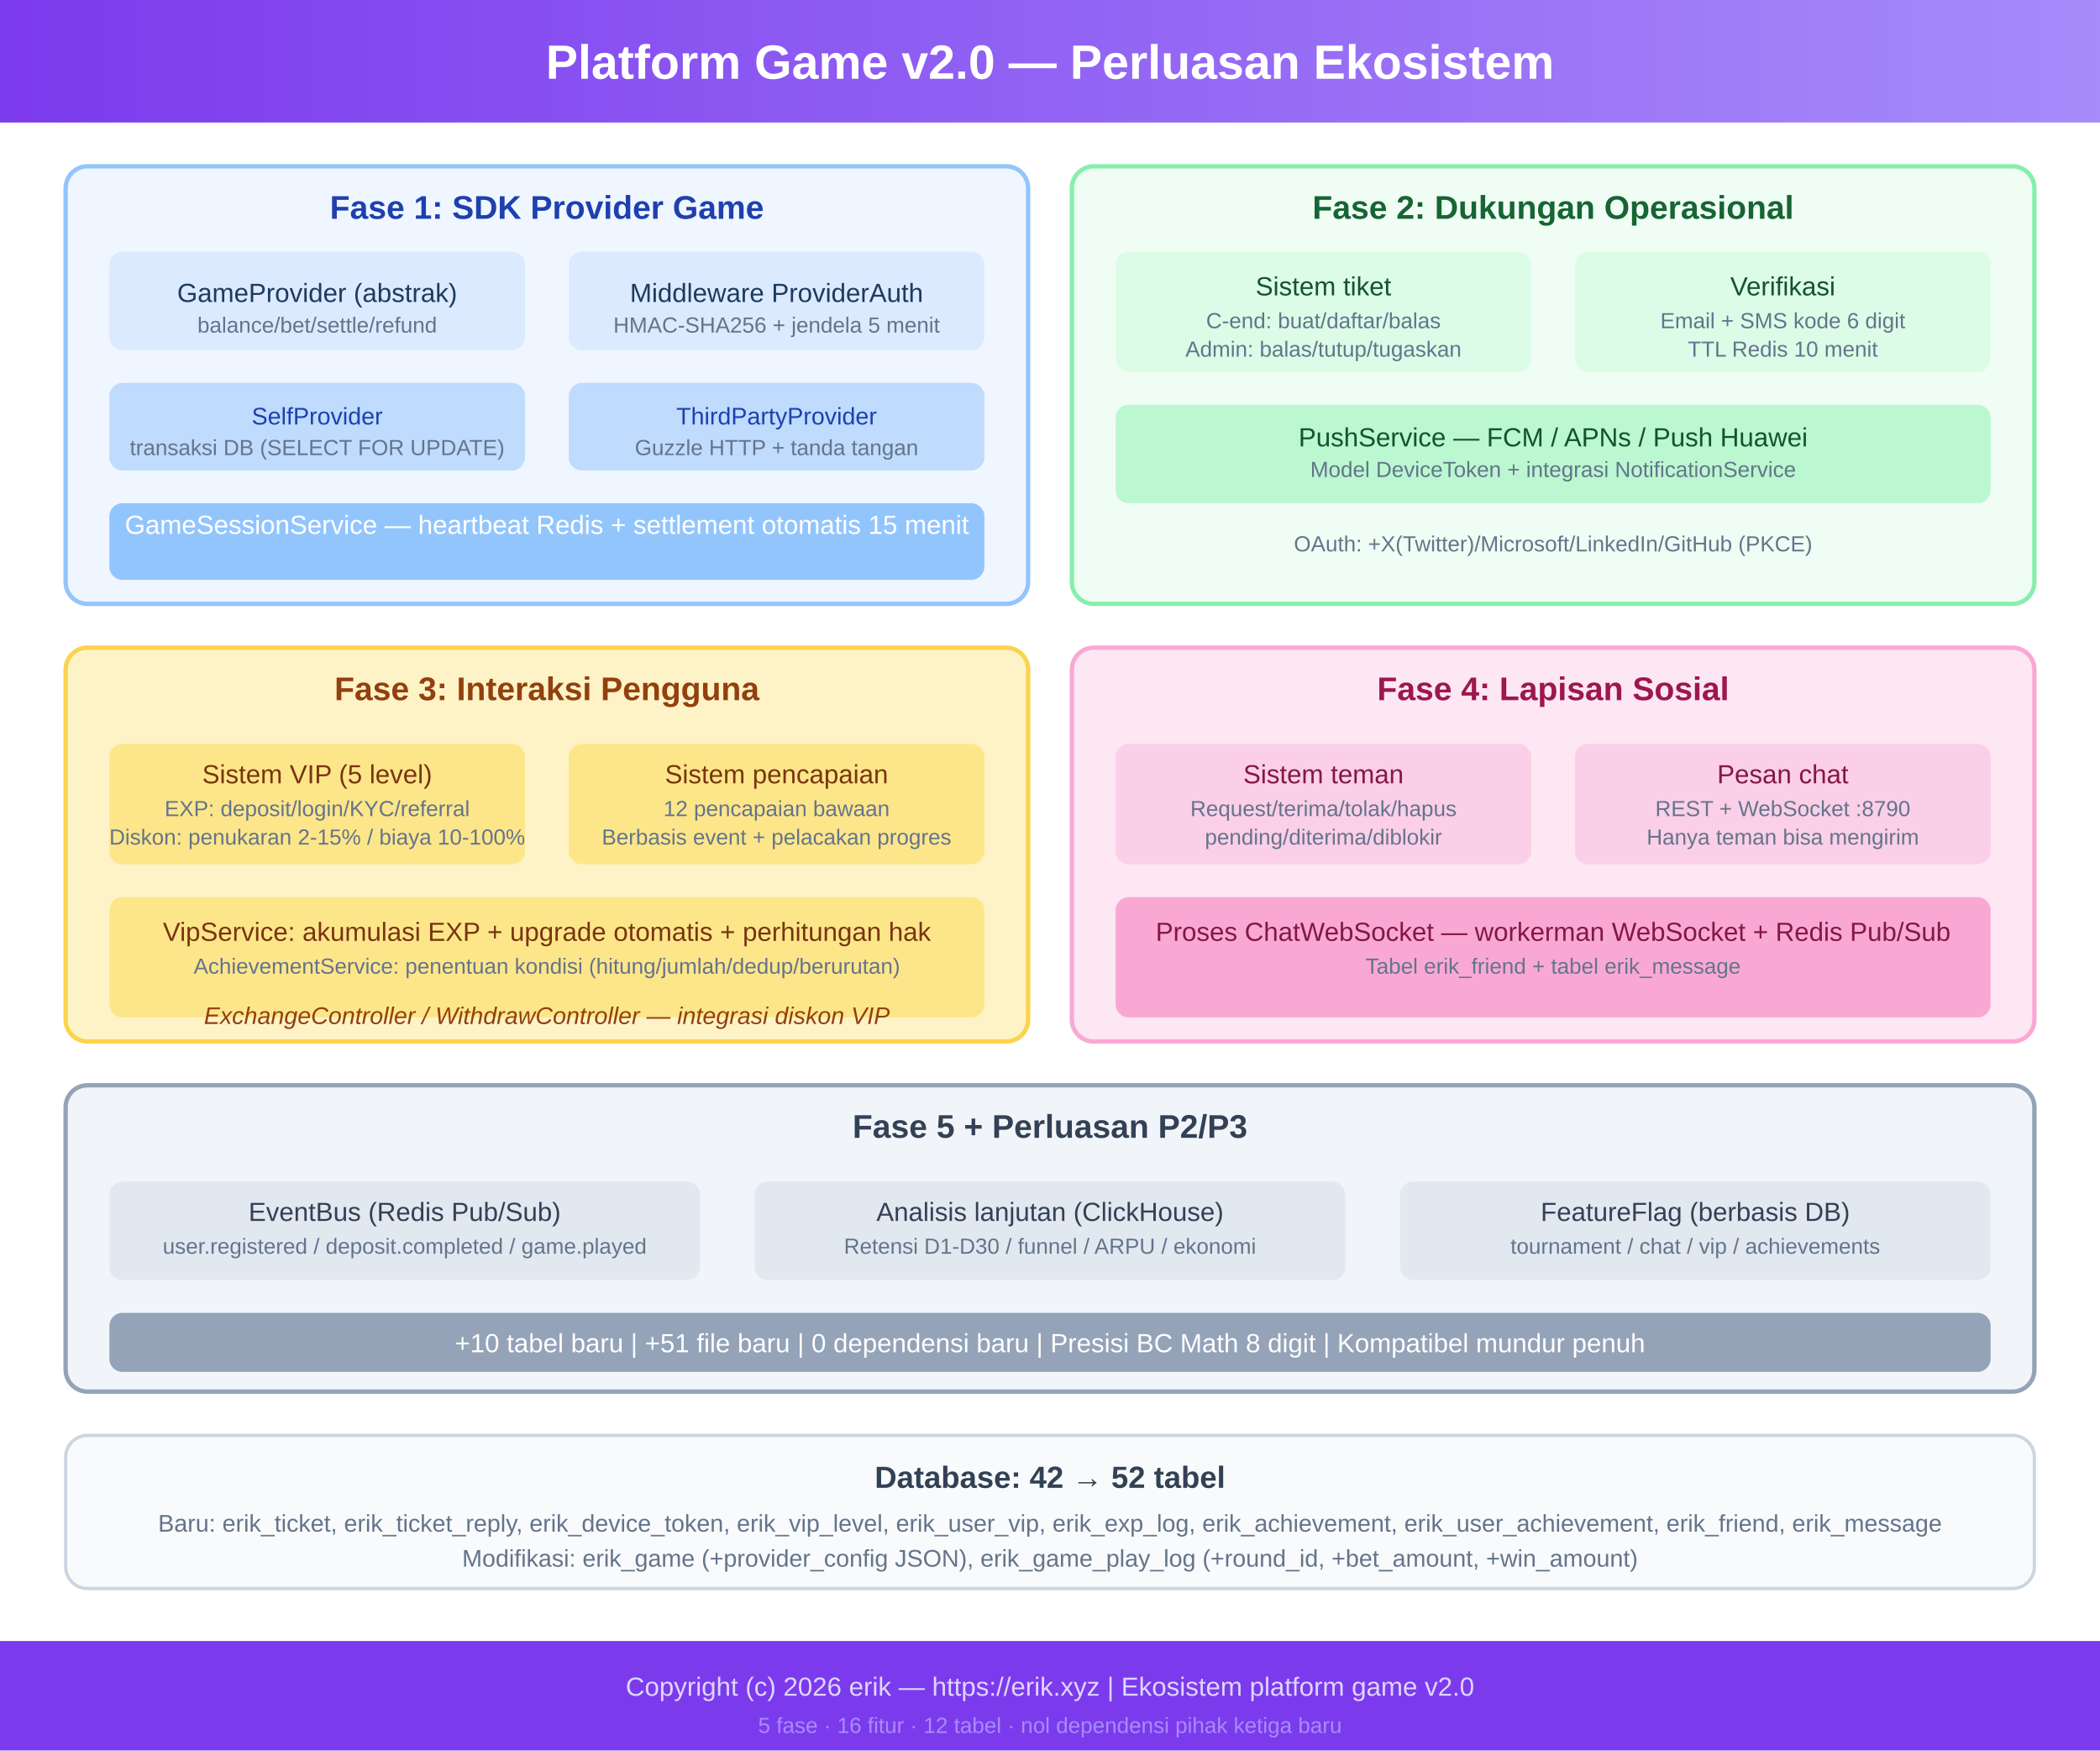
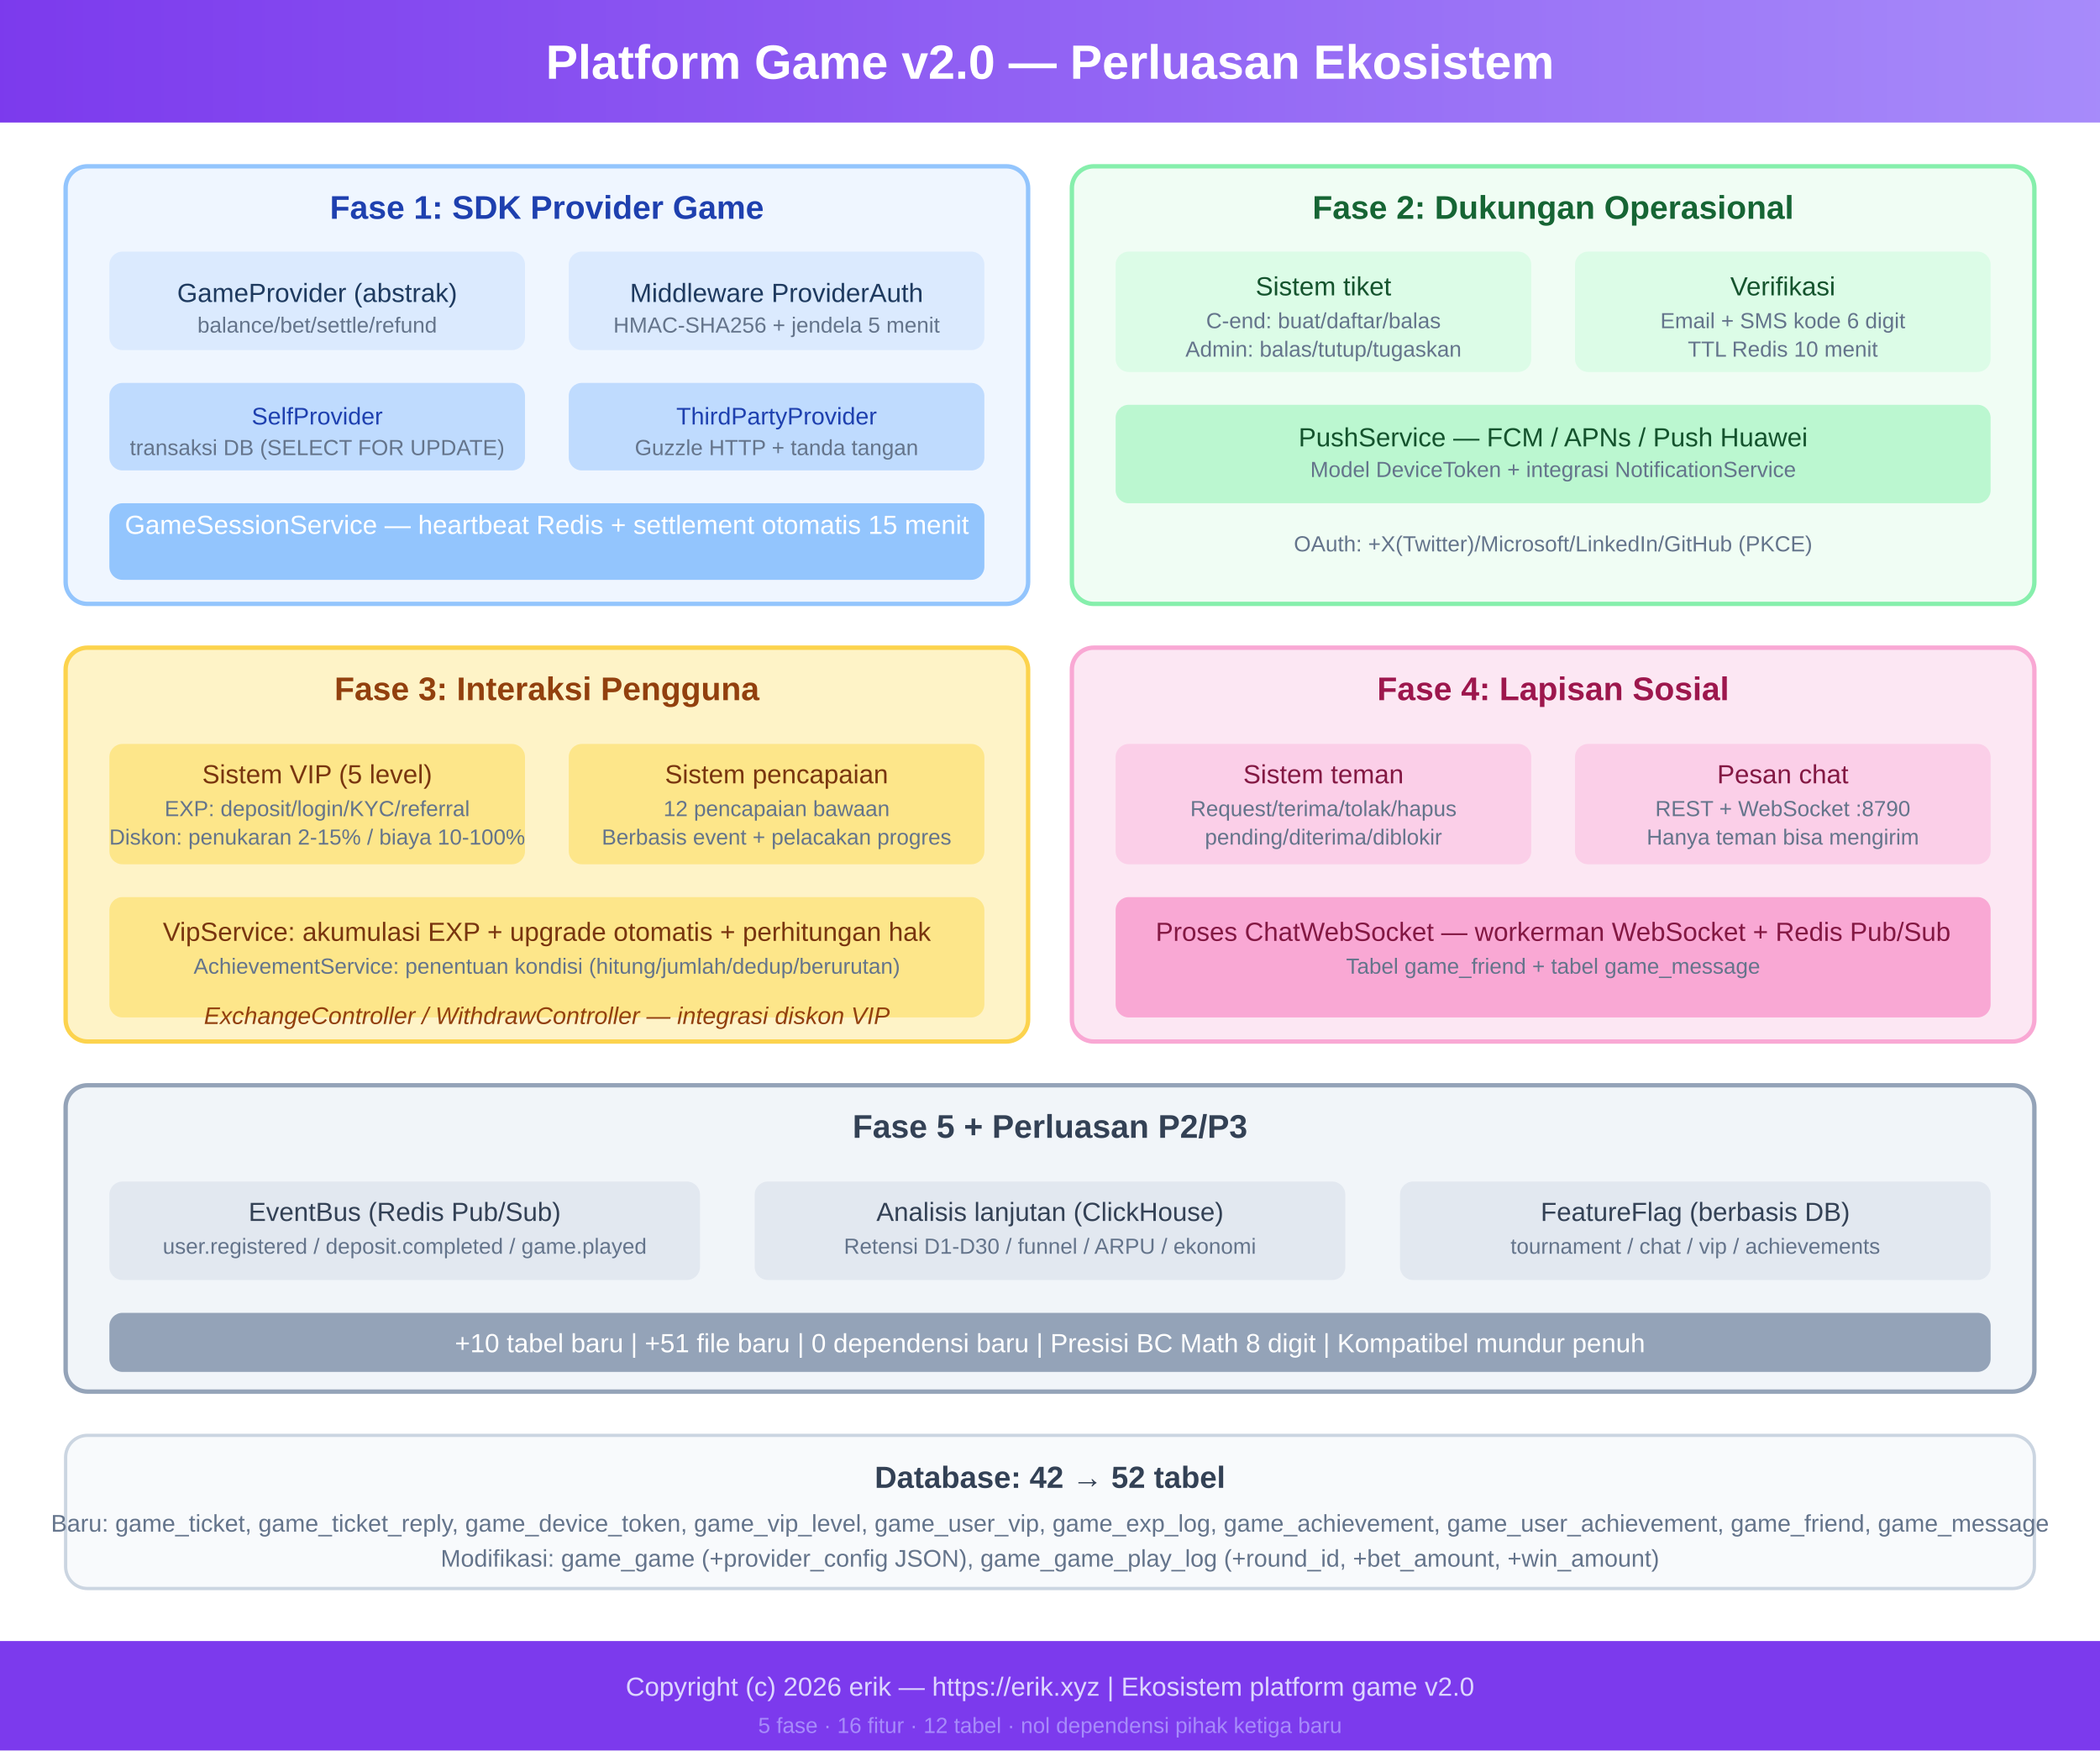
<svg xmlns="http://www.w3.org/2000/svg" viewBox="0 0 960 800" font-family="Arial, 'Noto Sans SC', 'Noto Sans', sans-serif">
  <defs>
    <marker id="arrow" markerWidth="10" markerHeight="7" refX="10" refY="3.5" orient="auto">
      <polygon points="0 0, 10 3.5, 0 7" fill="#64748b" />
    </marker>
    <linearGradient id="hdr" x1="0" y1="0" x2="1" y2="0">
      <stop offset="0%" stop-color="#7c3aed" />
      <stop offset="100%" stop-color="#a78bfa" />
    </linearGradient>
    <linearGradient id="gradNew" x1="0" y1="0" x2="0" y2="1">
      <stop offset="0%" stop-color="#faf5ff" />
      <stop offset="100%" stop-color="#f3e8ff" />
    </linearGradient>
    <linearGradient id="gradProvider" x1="0" y1="0" x2="0" y2="1">
      <stop offset="0%" stop-color="#eff6ff" />
      <stop offset="100%" stop-color="#dbeafe" />
    </linearGradient>
  </defs>
  <rect width="960" height="800" fill="#ffffff" />
  <rect x="0" y="0" width="960" height="56" fill="url(#hdr)" />
  <text x="480" y="36" text-anchor="middle" fill="#fff" font-size="22" font-weight="bold">Platform Game v2.0 — Perluasan Ekosistem</text>
  <rect x="30" y="76" width="440" height="200" rx="10" fill="#eff6ff" stroke="#93c5fd" stroke-width="2" />
  <text x="250" y="100" text-anchor="middle" fill="#1e40af" font-size="15" font-weight="bold">Fase 1: SDK Provider Game</text>
  <rect x="50" y="115" width="190" height="45" rx="6" fill="#dbeafe" />
  <text x="145" y="138" text-anchor="middle" fill="#1e3a5f" font-size="12">GameProvider (abstrak)</text>
  <text x="145" y="152" text-anchor="middle" fill="#64748b" font-size="10">balance/bet/settle/refund</text>
  <rect x="260" y="115" width="190" height="45" rx="6" fill="#dbeafe" />
  <text x="355" y="138" text-anchor="middle" fill="#1e3a5f" font-size="12">Middleware ProviderAuth</text>
  <text x="355" y="152" text-anchor="middle" fill="#64748b" font-size="10">HMAC-SHA256 + jendela 5 menit</text>
  <rect x="50" y="175" width="190" height="40" rx="6" fill="#bfdbfe" />
  <text x="145" y="194" text-anchor="middle" fill="#1e40af" font-size="11">SelfProvider</text>
  <text x="145" y="208" text-anchor="middle" fill="#64748b" font-size="10">transaksi DB (SELECT FOR UPDATE)</text>
  <rect x="260" y="175" width="190" height="40" rx="6" fill="#bfdbfe" />
  <text x="355" y="194" text-anchor="middle" fill="#1e40af" font-size="11">ThirdPartyProvider</text>
  <text x="355" y="208" text-anchor="middle" fill="#64748b" font-size="10">Guzzle HTTP + tanda tangan</text>
  <rect x="50" y="230" width="400" height="35" rx="6" fill="#93c5fd" />
  <text x="250" y="244" text-anchor="middle" fill="#fff" font-size="12">GameSessionService — heartbeat Redis + settlement otomatis 15 menit</text>
  <rect x="490" y="76" width="440" height="200" rx="10" fill="#f0fdf4" stroke="#86efac" stroke-width="2" />
  <text x="710" y="100" text-anchor="middle" fill="#166534" font-size="15" font-weight="bold">Fase 2: Dukungan Operasional</text>
  <rect x="510" y="115" width="190" height="55" rx="6" fill="#dcfce7" />
  <text x="605" y="135" text-anchor="middle" fill="#14532d" font-size="12">Sistem tiket</text>
  <text x="605" y="150" text-anchor="middle" fill="#64748b" font-size="10">C-end: buat/daftar/balas</text>
  <text x="605" y="163" text-anchor="middle" fill="#64748b" font-size="10">Admin: balas/tutup/tugaskan</text>
  <rect x="720" y="115" width="190" height="55" rx="6" fill="#dcfce7" />
  <text x="815" y="135" text-anchor="middle" fill="#14532d" font-size="12">Verifikasi</text>
  <text x="815" y="150" text-anchor="middle" fill="#64748b" font-size="10">Email + SMS kode 6 digit</text>
  <text x="815" y="163" text-anchor="middle" fill="#64748b" font-size="10">TTL Redis 10 menit</text>
  <rect x="510" y="185" width="400" height="45" rx="6" fill="#bbf7d0" />
  <text x="710" y="204" text-anchor="middle" fill="#14532d" font-size="12">PushService — FCM / APNs / Push Huawei</text>
  <text x="710" y="252" text-anchor="middle" fill="#64748b" font-size="10">OAuth: +X(Twitter)/Microsoft/LinkedIn/GitHub (PKCE)</text>
  <text x="710" y="218" text-anchor="middle" fill="#64748b" font-size="10">Model DeviceToken + integrasi NotificationService</text>
  <rect x="30" y="296" width="440" height="180" rx="10" fill="#fef3c7" stroke="#fcd34d" stroke-width="2" />
  <text x="250" y="320" text-anchor="middle" fill="#92400e" font-size="15" font-weight="bold">Fase 3: Interaksi Pengguna</text>
  <rect x="50" y="340" width="190" height="55" rx="6" fill="#fde68a" />
  <text x="145" y="358" text-anchor="middle" fill="#78350f" font-size="12">Sistem VIP (5 level)</text>
  <text x="145" y="373" text-anchor="middle" fill="#64748b" font-size="10">EXP: deposit/login/KYC/referral</text>
  <text x="145" y="386" text-anchor="middle" fill="#64748b" font-size="10">Diskon: penukaran 2-15% / biaya 10-100%</text>
  <rect x="260" y="340" width="190" height="55" rx="6" fill="#fde68a" />
  <text x="355" y="358" text-anchor="middle" fill="#78350f" font-size="12">Sistem pencapaian</text>
  <text x="355" y="373" text-anchor="middle" fill="#64748b" font-size="10">12 pencapaian bawaan</text>
  <text x="355" y="386" text-anchor="middle" fill="#64748b" font-size="10">Berbasis event + pelacakan progres</text>
  <rect x="50" y="410" width="400" height="55" rx="6" fill="#fde68a" />
  <text x="250" y="430" text-anchor="middle" fill="#78350f" font-size="12">VipService: akumulasi EXP + upgrade otomatis + perhitungan hak</text>
  <text x="250" y="445" text-anchor="middle" fill="#64748b" font-size="10">AchievementService: penentuan kondisi (hitung/jumlah/dedup/berurutan)</text>
  <text x="250" y="468" text-anchor="middle" fill="#92400e" font-size="11" font-style="italic">ExchangeController / WithdrawController — integrasi diskon VIP</text>
  <rect x="490" y="296" width="440" height="180" rx="10" fill="#fce7f3" stroke="#f9a8d4" stroke-width="2" />
  <text x="710" y="320" text-anchor="middle" fill="#9d174d" font-size="15" font-weight="bold">Fase 4: Lapisan Sosial</text>
  <rect x="510" y="340" width="190" height="55" rx="6" fill="#fbcfe8" />
  <text x="605" y="358" text-anchor="middle" fill="#831843" font-size="12">Sistem teman</text>
  <text x="605" y="373" text-anchor="middle" fill="#64748b" font-size="10">Request/terima/tolak/hapus</text>
  <text x="605" y="386" text-anchor="middle" fill="#64748b" font-size="10">pending/diterima/diblokir</text>
  <rect x="720" y="340" width="190" height="55" rx="6" fill="#fbcfe8" />
  <text x="815" y="358" text-anchor="middle" fill="#831843" font-size="12">Pesan chat</text>
  <text x="815" y="373" text-anchor="middle" fill="#64748b" font-size="10">REST + WebSocket :8790</text>
  <text x="815" y="386" text-anchor="middle" fill="#64748b" font-size="10">Hanya teman bisa mengirim</text>
  <rect x="510" y="410" width="400" height="55" rx="6" fill="#f9a8d4" />
  <text x="710" y="430" text-anchor="middle" fill="#831843" font-size="12">Proses ChatWebSocket — workerman WebSocket + Redis Pub/Sub</text>
-   <text x="710" y="445" text-anchor="middle" fill="#64748b" font-size="10">Tabel erik_friend + tabel erik_message</text>
+   <text x="710" y="445" text-anchor="middle" fill="#64748b" font-size="10">Tabel game_friend + tabel game_message</text>
  <rect x="30" y="496" width="900" height="140" rx="10" fill="#f1f5f9" stroke="#94a3b8" stroke-width="2" />
  <text x="480" y="520" text-anchor="middle" fill="#334155" font-size="15" font-weight="bold">Fase 5 + Perluasan P2/P3</text>
  <rect x="50" y="540" width="270" height="45" rx="6" fill="#e2e8f0" />
  <text x="185" y="558" text-anchor="middle" fill="#334155" font-size="12">EventBus (Redis Pub/Sub)</text>
  <text x="185" y="573" text-anchor="middle" fill="#64748b" font-size="10">user.registered / deposit.completed / game.played</text>
  <rect x="345" y="540" width="270" height="45" rx="6" fill="#e2e8f0" />
  <text x="480" y="558" text-anchor="middle" fill="#334155" font-size="12">Analisis lanjutan (ClickHouse)</text>
  <text x="480" y="573" text-anchor="middle" fill="#64748b" font-size="10">Retensi D1-D30 / funnel / ARPU / ekonomi</text>
  <rect x="640" y="540" width="270" height="45" rx="6" fill="#e2e8f0" />
  <text x="775" y="558" text-anchor="middle" fill="#334155" font-size="12">FeatureFlag (berbasis DB)</text>
  <text x="775" y="573" text-anchor="middle" fill="#64748b" font-size="10">tournament / chat / vip / achievements</text>
  <rect x="50" y="600" width="860" height="27" rx="6" fill="#94a3b8" />
  <text x="480" y="618" text-anchor="middle" fill="#fff" font-size="12">+10 tabel baru  |  +51 file baru  |  0 dependensi baru  |  Presisi BC Math 8 digit  |  Kompatibel mundur penuh</text>
  <rect x="30" y="656" width="900" height="70" rx="10" fill="#f8fafc" stroke="#cbd5e1" stroke-width="1.5" />
  <text x="480" y="680" text-anchor="middle" fill="#334155" font-size="14" font-weight="bold">Database: 42 → 52 tabel</text>
-   <text x="480" y="700" text-anchor="middle" fill="#64748b" font-size="11">Baru: erik_ticket, erik_ticket_reply, erik_device_token, erik_vip_level, erik_user_vip, erik_exp_log, erik_achievement, erik_user_achievement, erik_friend, erik_message</text>
-   <text x="480" y="716" text-anchor="middle" fill="#64748b" font-size="11">Modifikasi: erik_game (+provider_config JSON), erik_game_play_log (+round_id, +bet_amount, +win_amount)</text>
+   <text x="480" y="700" text-anchor="middle" fill="#64748b" font-size="11">Baru: game_ticket, game_ticket_reply, game_device_token, game_vip_level, game_user_vip, game_exp_log, game_achievement, game_user_achievement, game_friend, game_message</text>
+   <text x="480" y="716" text-anchor="middle" fill="#64748b" font-size="11">Modifikasi: game_game (+provider_config JSON), game_game_play_log (+round_id, +bet_amount, +win_amount)</text>
  <rect x="0" y="750" width="960" height="50" fill="#7c3aed" />
  <text x="480" y="775" text-anchor="middle" fill="#ddd6fe" font-size="12">Copyright (c) 2026 erik — https://erik.xyz | Ekosistem platform game v2.0</text>
  <text x="480" y="792" text-anchor="middle" fill="#a78bfa" font-size="10">5 fase · 16 fitur · 12 tabel · nol dependensi pihak ketiga baru</text>
</svg>
